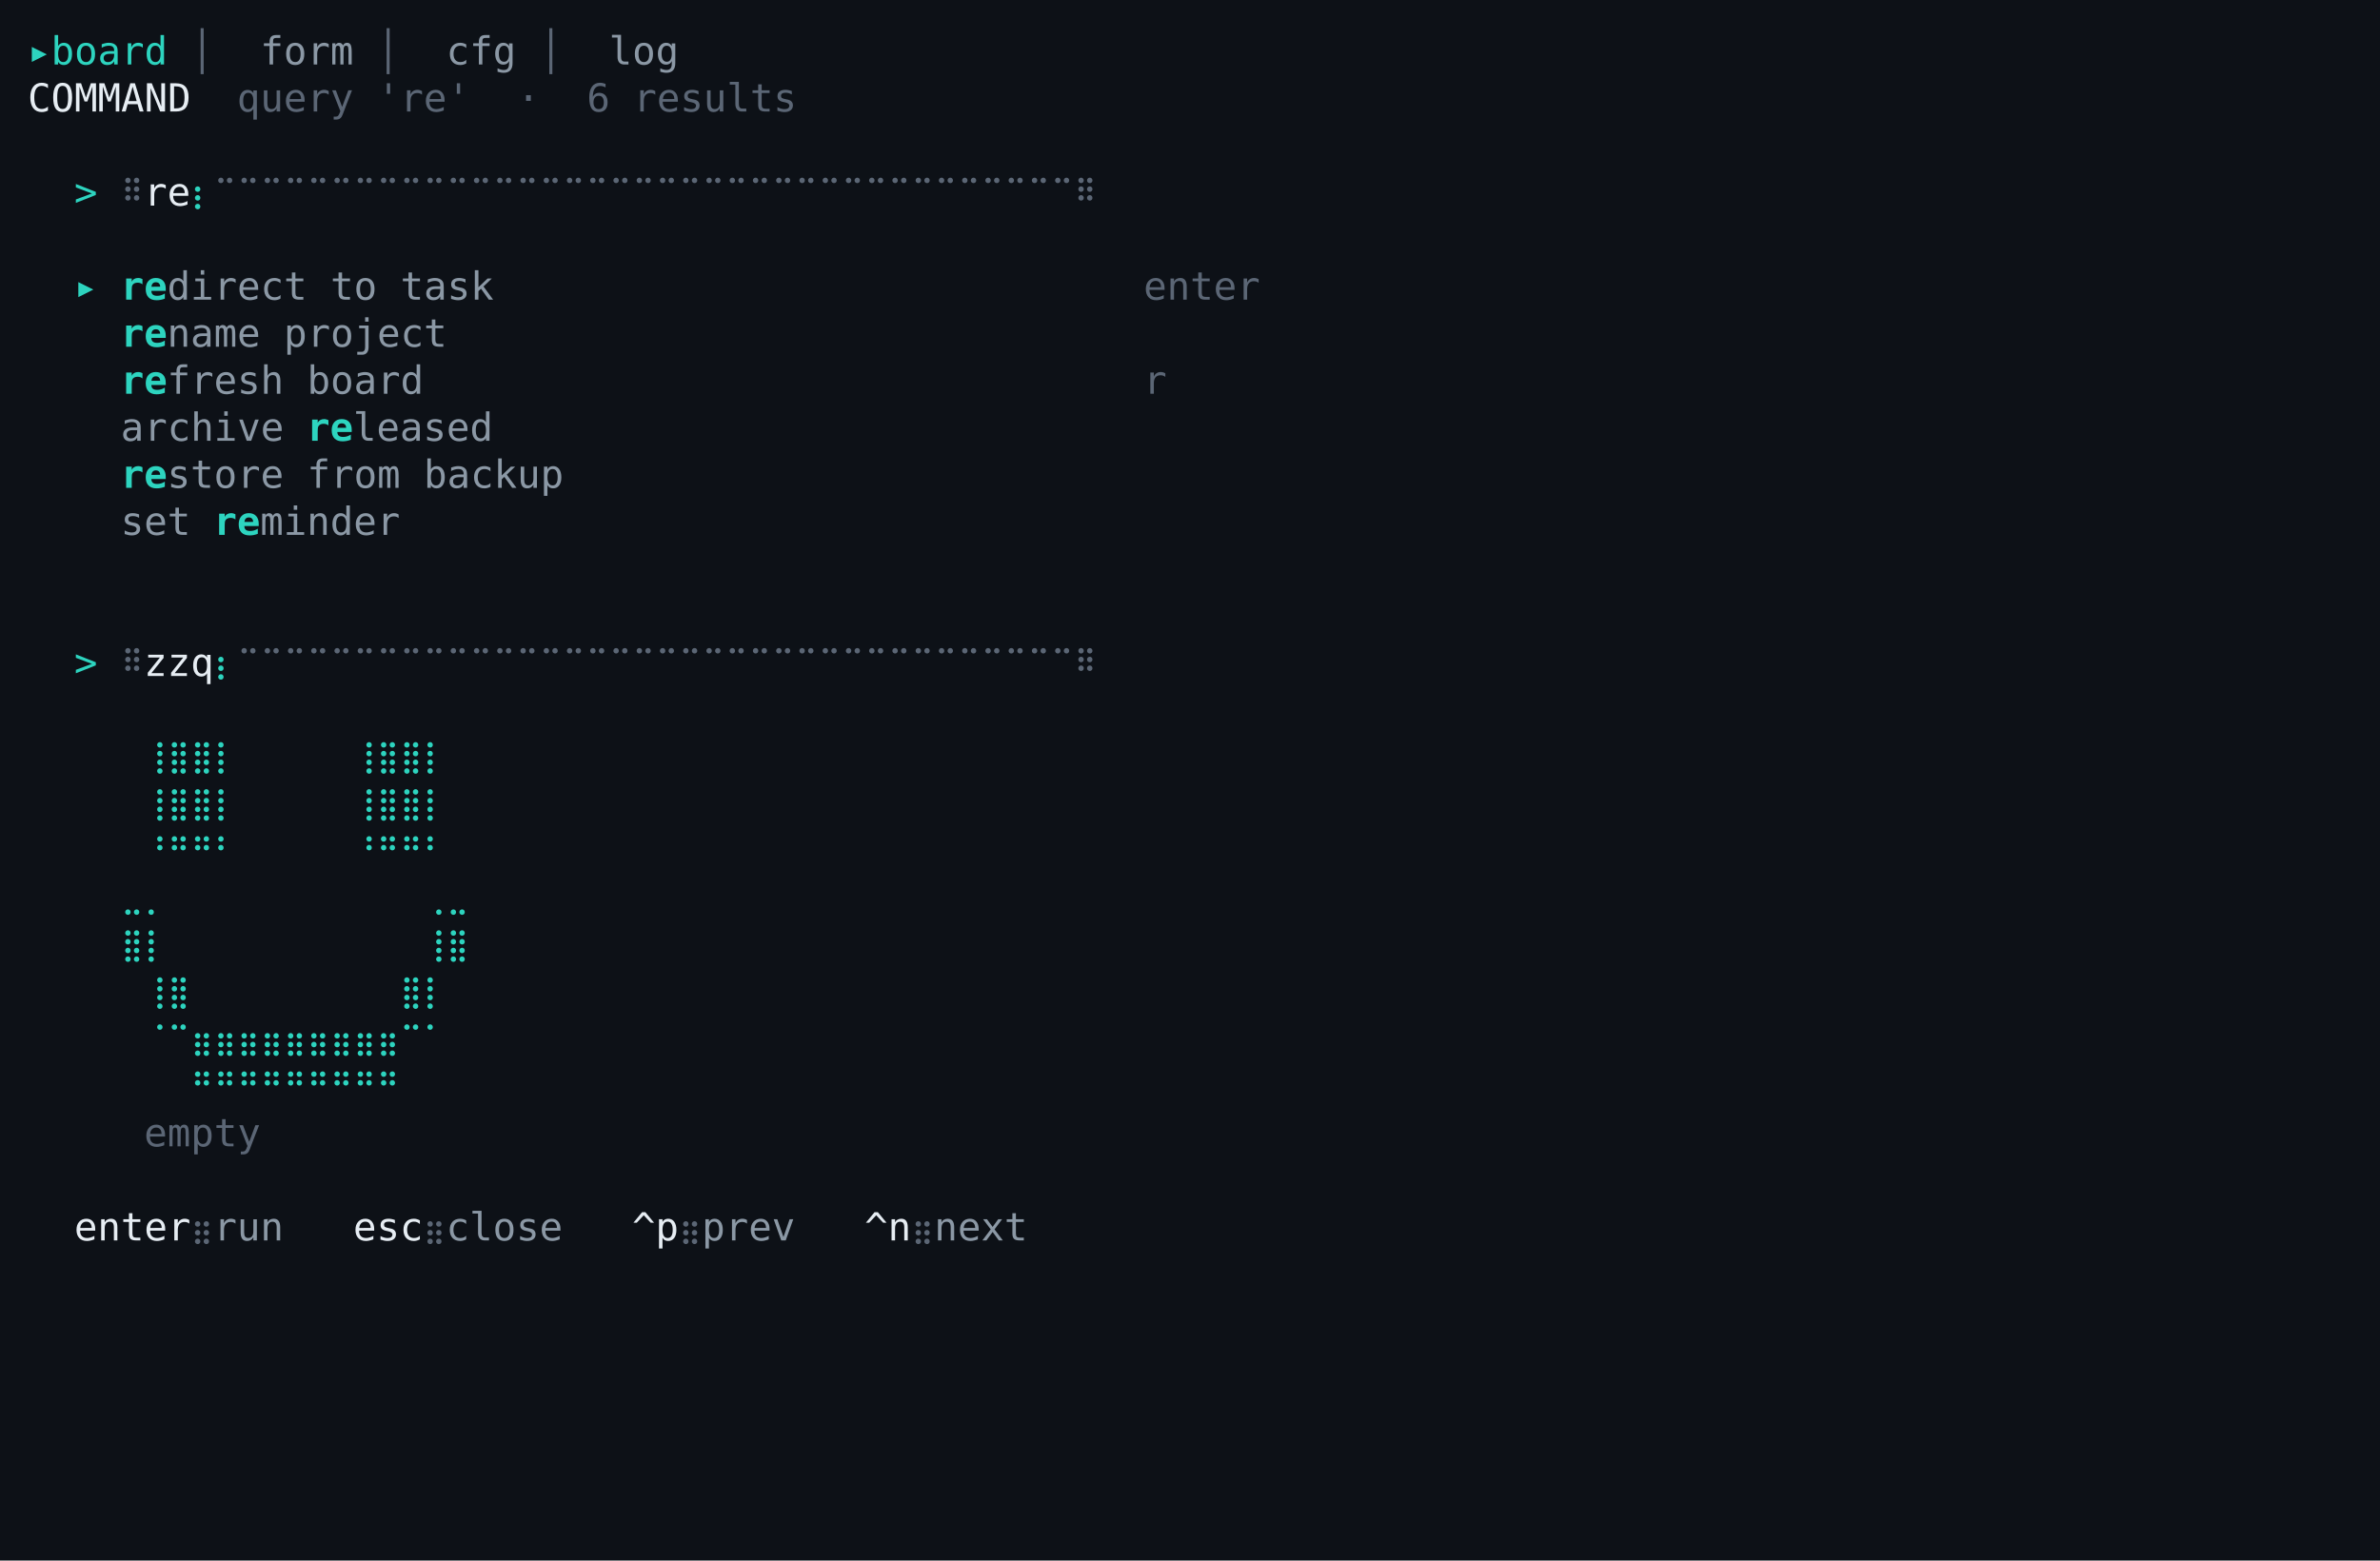
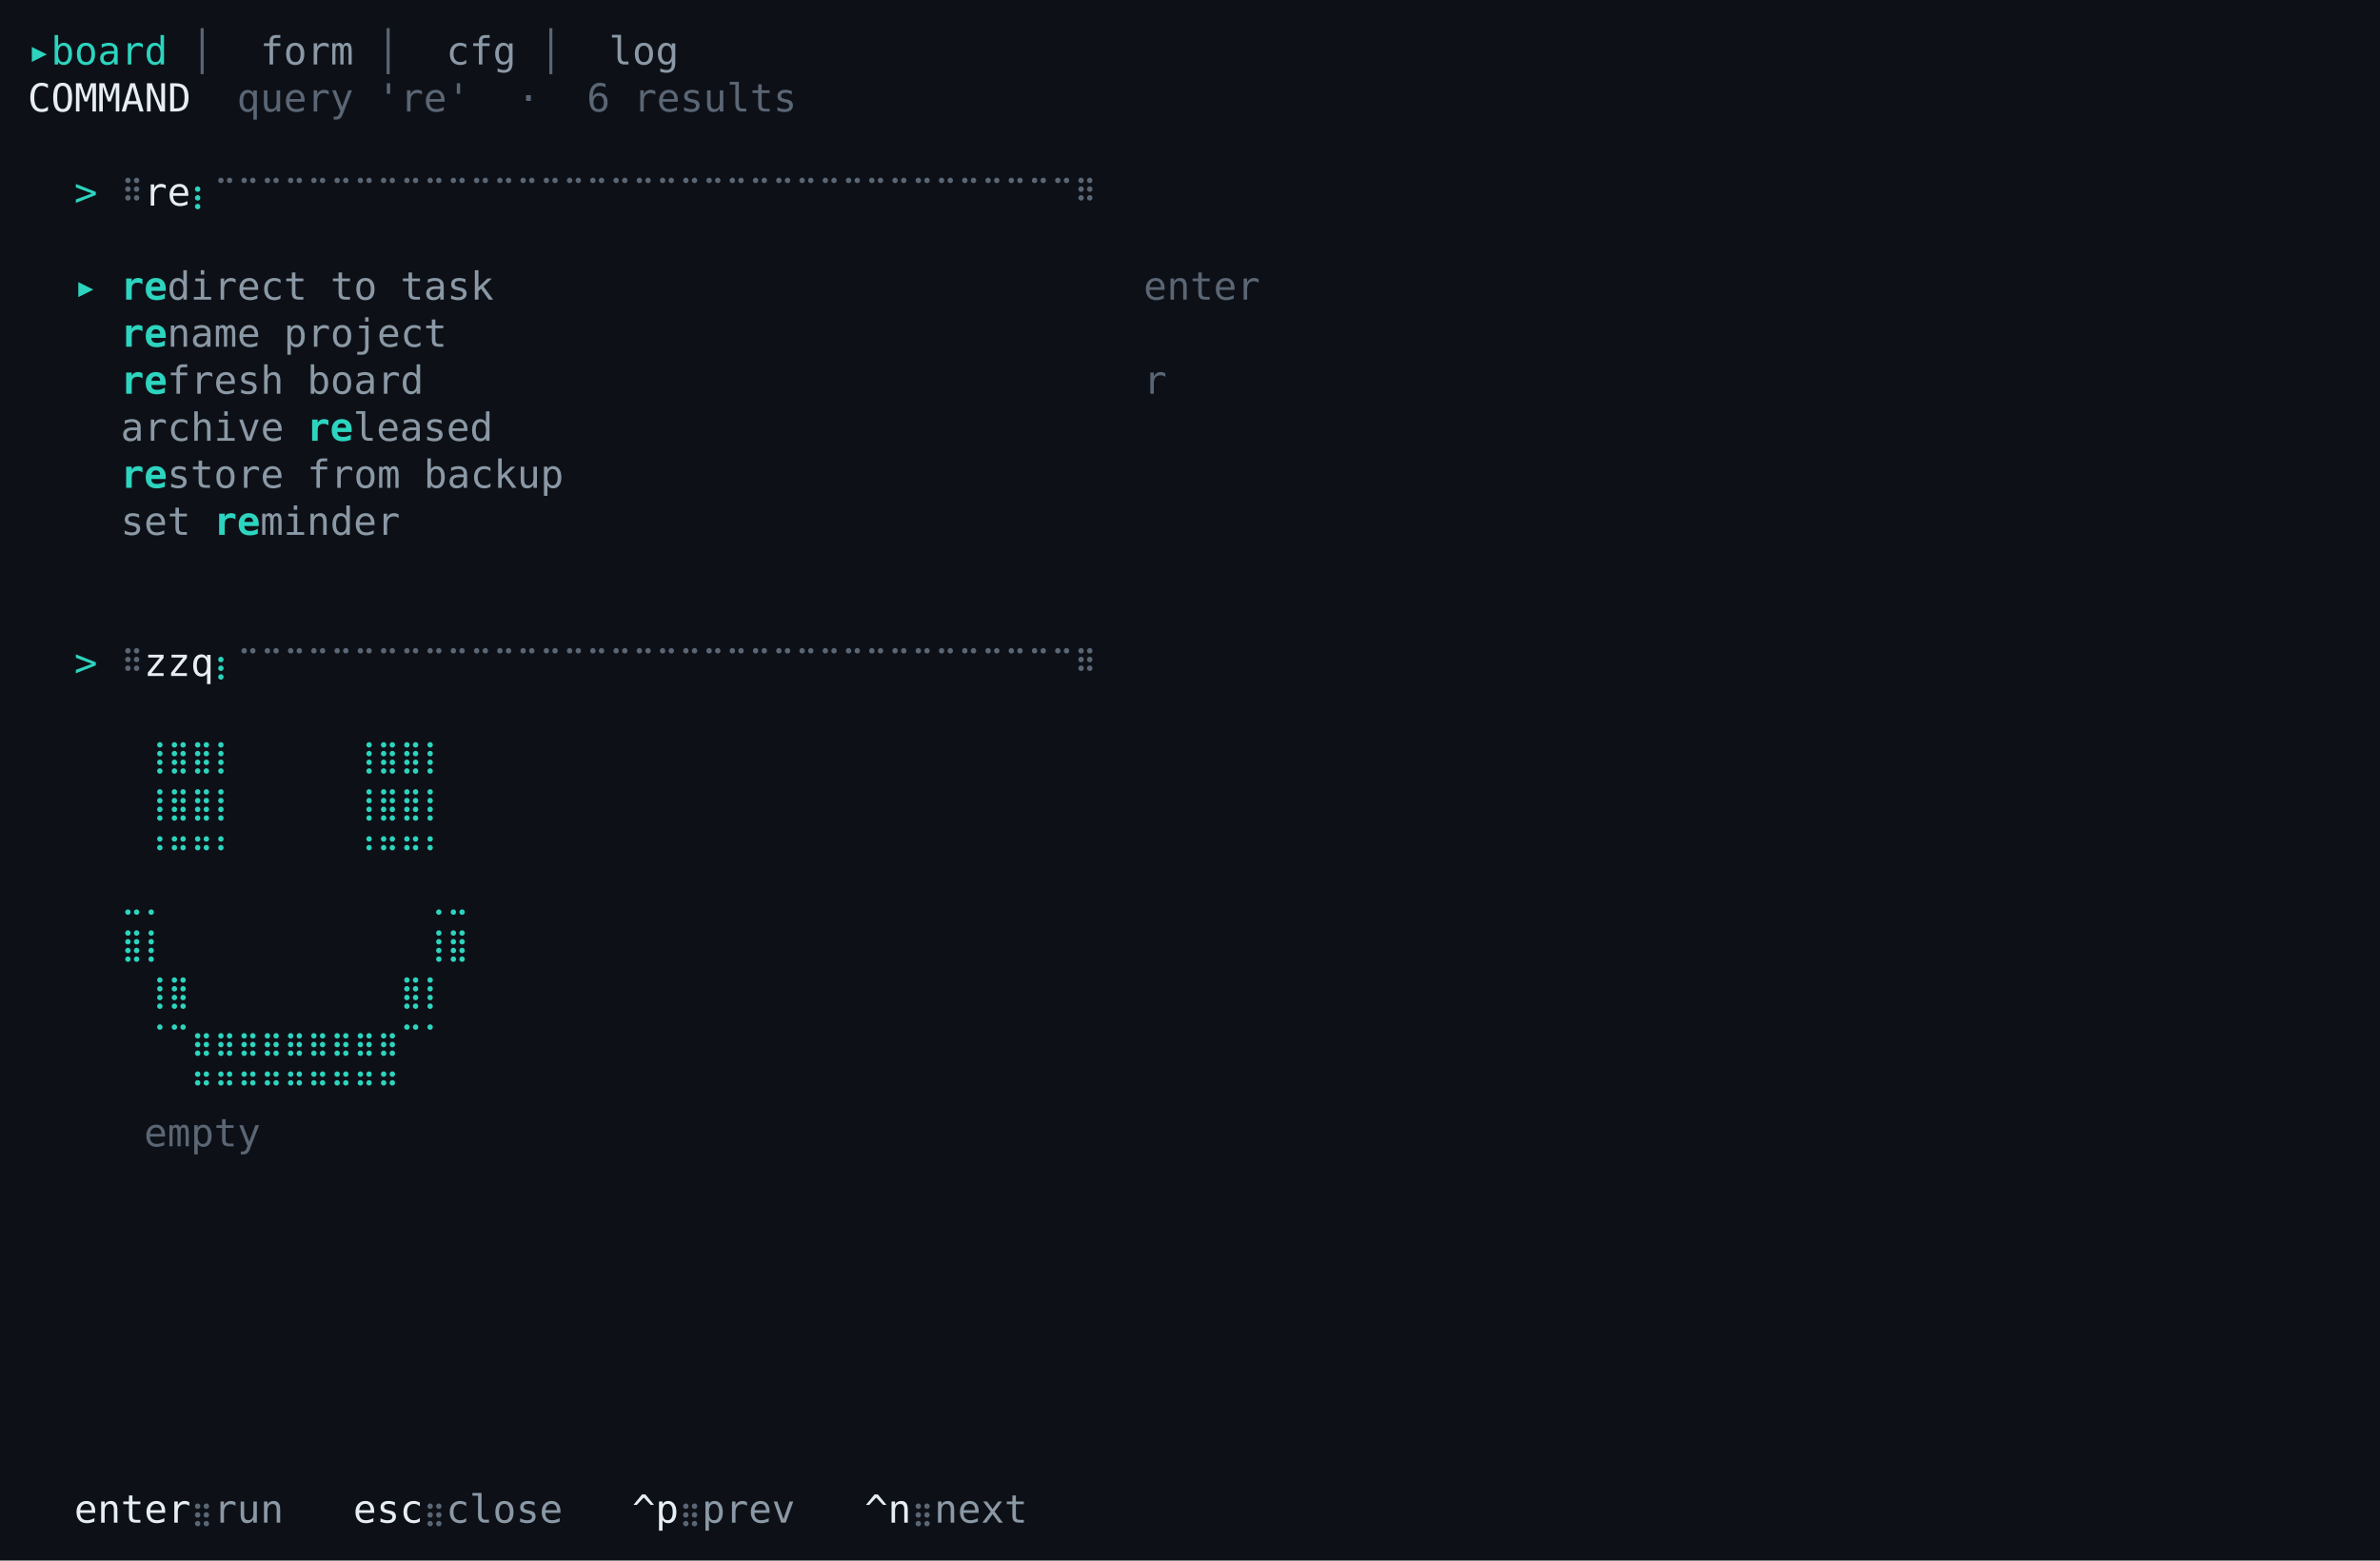
<svg xmlns="http://www.w3.org/2000/svg" viewBox="0 0 860.0 564.0" role="img" aria-label="taskboard · prism · S6 command palette">
  <rect width="860.0" height="564.0" fill="#0d1117" />
  <g font-family="ui-monospace,SFMono-Regular,'DejaVu Sans Mono','Cascadia Mono',Menlo,Consolas,'Liberation Mono',monospace" font-size="14.0" xml:space="preserve" style="white-space:pre;font-variant-ligatures:none">
    <text x="10.0" y="23.3" fill="#2dd4bf">▸board</text>
    <text x="60.4" y="23.3" fill="#5b6675"> │ </text>
    <text x="85.6" y="23.3" fill="#8b98a5"> form</text>
    <text x="127.6" y="23.3" fill="#5b6675"> │ </text>
    <text x="152.8" y="23.3" fill="#8b98a5"> cfg</text>
    <text x="186.4" y="23.3" fill="#5b6675"> │ </text>
    <text x="211.6" y="23.3" fill="#8b98a5"> log</text>
    <text x="10.0" y="40.3" fill="#e6edf3">COMMAND</text>
    <text x="85.6" y="40.3" fill="#5b6675">query 're'  ·  6 results</text>
    <text x="26.8" y="74.3" fill="#2dd4bf">&gt; </text>
    <text x="43.6" y="74.3" fill="#5b6675">⠿</text>
    <text x="52.0" y="74.3" fill="#e6edf3">re</text>
    <text x="68.8" y="74.3" fill="#2dd4bf">⡆</text>
    <text x="77.2" y="74.3" fill="#5b6675">⠉⠉⠉⠉⠉⠉⠉⠉⠉⠉⠉⠉⠉⠉⠉⠉⠉⠉⠉⠉⠉⠉⠉⠉⠉⠉⠉⠉⠉⠉⠉⠉⠉⠉⠉⠉⠉⠿</text>
    <text x="26.8" y="108.3" fill="#2dd4bf">▸</text>
    <text x="43.6" y="108.3" fill="#2dd4bf" font-weight="bold">re</text>
    <text x="60.4" y="108.3" fill="#8b98a5">direct to task</text>
    <text x="413.2" y="108.3" fill="#5b6675">enter</text>
    <text x="43.6" y="125.3" fill="#2dd4bf" font-weight="bold">re</text>
    <text x="60.4" y="125.3" fill="#8b98a5">name project</text>
    <text x="43.6" y="142.3" fill="#2dd4bf" font-weight="bold">re</text>
    <text x="60.4" y="142.3" fill="#8b98a5">fresh board</text>
    <text x="413.2" y="142.3" fill="#5b6675">r</text>
    <text x="43.6" y="159.3" fill="#8b98a5">archive </text>
    <text x="110.8" y="159.3" fill="#2dd4bf" font-weight="bold">re</text>
    <text x="127.6" y="159.3" fill="#8b98a5">leased</text>
    <text x="43.6" y="176.3" fill="#2dd4bf" font-weight="bold">re</text>
    <text x="60.4" y="176.3" fill="#8b98a5">store from backup</text>
    <text x="43.6" y="193.3" fill="#8b98a5">set </text>
    <text x="77.2" y="193.3" fill="#2dd4bf" font-weight="bold">re</text>
    <text x="94.0" y="193.3" fill="#8b98a5">minder</text>
    <text x="26.8" y="244.3" fill="#2dd4bf">&gt; </text>
    <text x="43.6" y="244.3" fill="#5b6675">⠿</text>
    <text x="52.0" y="244.3" fill="#e6edf3">zzq</text>
    <text x="77.2" y="244.3" fill="#2dd4bf">⡆</text>
    <text x="85.6" y="244.3" fill="#5b6675">⠉⠉⠉⠉⠉⠉⠉⠉⠉⠉⠉⠉⠉⠉⠉⠉⠉⠉⠉⠉⠉⠉⠉⠉⠉⠉⠉⠉⠉⠉⠉⠉⠉⠉⠉⠉⠿</text>
    <text x="43.6" y="278.3" fill="#2dd4bf">⠀⢸⣿⣿⡇⠀⠀⠀⠀⠀⢸⣿⣿⡇⠀</text>
    <text x="43.6" y="295.3" fill="#2dd4bf">⠀⢸⣿⣿⡇⠀⠀⠀⠀⠀⢸⣿⣿⡇⠀</text>
    <text x="43.6" y="312.3" fill="#2dd4bf">⠀⠘⠛⠛⠃⠀⠀⠀⠀⠀⠘⠛⠛⠃⠀</text>
    <text x="43.6" y="329.3" fill="#2dd4bf">⣀⡀⠀⠀⠀⠀⠀⠀⠀⠀⠀⠀⠀⢀⣀</text>
    <text x="43.6" y="346.3" fill="#2dd4bf">⣿⡇⠀⠀⠀⠀⠀⠀⠀⠀⠀⠀⠀⢸⣿</text>
    <text x="43.6" y="363.3" fill="#2dd4bf">⠀⢸⣿⠀⠀⠀⠀⠀⠀⠀⠀⠀⣿⡇⠀</text>
    <text x="43.6" y="380.3" fill="#2dd4bf">⠀⠈⠉⣶⣶⣶⣶⣶⣶⣶⣶⣶⠉⠁⠀</text>
    <text x="43.6" y="397.3" fill="#2dd4bf">⠀⠀⠀⠛⠛⠛⠛⠛⠛⠛⠛⠛⠀⠀⠀</text>
    <text x="43.6" y="414.3" fill="#5b6675"> empty</text>
-     <text x="26.8" y="448.3" fill="#e6edf3">enter</text>
-     <text x="68.8" y="448.3" fill="#5b6675">⣶</text>
-     <text x="77.2" y="448.3" fill="#8b98a5">run</text>
-     <text x="127.6" y="448.3" fill="#e6edf3">esc</text>
-     <text x="152.8" y="448.3" fill="#5b6675">⣶</text>
-     <text x="161.2" y="448.3" fill="#8b98a5">close</text>
-     <text x="228.4" y="448.3" fill="#e6edf3">^p</text>
-     <text x="245.2" y="448.3" fill="#5b6675">⣶</text>
-     <text x="253.6" y="448.3" fill="#8b98a5">prev</text>
-     <text x="312.4" y="448.3" fill="#e6edf3">^n</text>
-     <text x="329.2" y="448.3" fill="#5b6675">⣶</text>
-     <text x="337.6" y="448.3" fill="#8b98a5">next</text>
+     <text x="26.8" y="550.3" fill="#e6edf3">enter</text>
+     <text x="68.8" y="550.3" fill="#5b6675">⣶</text>
+     <text x="77.2" y="550.3" fill="#8b98a5">run</text>
+     <text x="127.6" y="550.3" fill="#e6edf3">esc</text>
+     <text x="152.8" y="550.3" fill="#5b6675">⣶</text>
+     <text x="161.2" y="550.3" fill="#8b98a5">close</text>
+     <text x="228.4" y="550.3" fill="#e6edf3">^p</text>
+     <text x="245.2" y="550.3" fill="#5b6675">⣶</text>
+     <text x="253.6" y="550.3" fill="#8b98a5">prev</text>
+     <text x="312.4" y="550.3" fill="#e6edf3">^n</text>
+     <text x="329.2" y="550.3" fill="#5b6675">⣶</text>
+     <text x="337.6" y="550.3" fill="#8b98a5">next</text>
  </g>
</svg>
